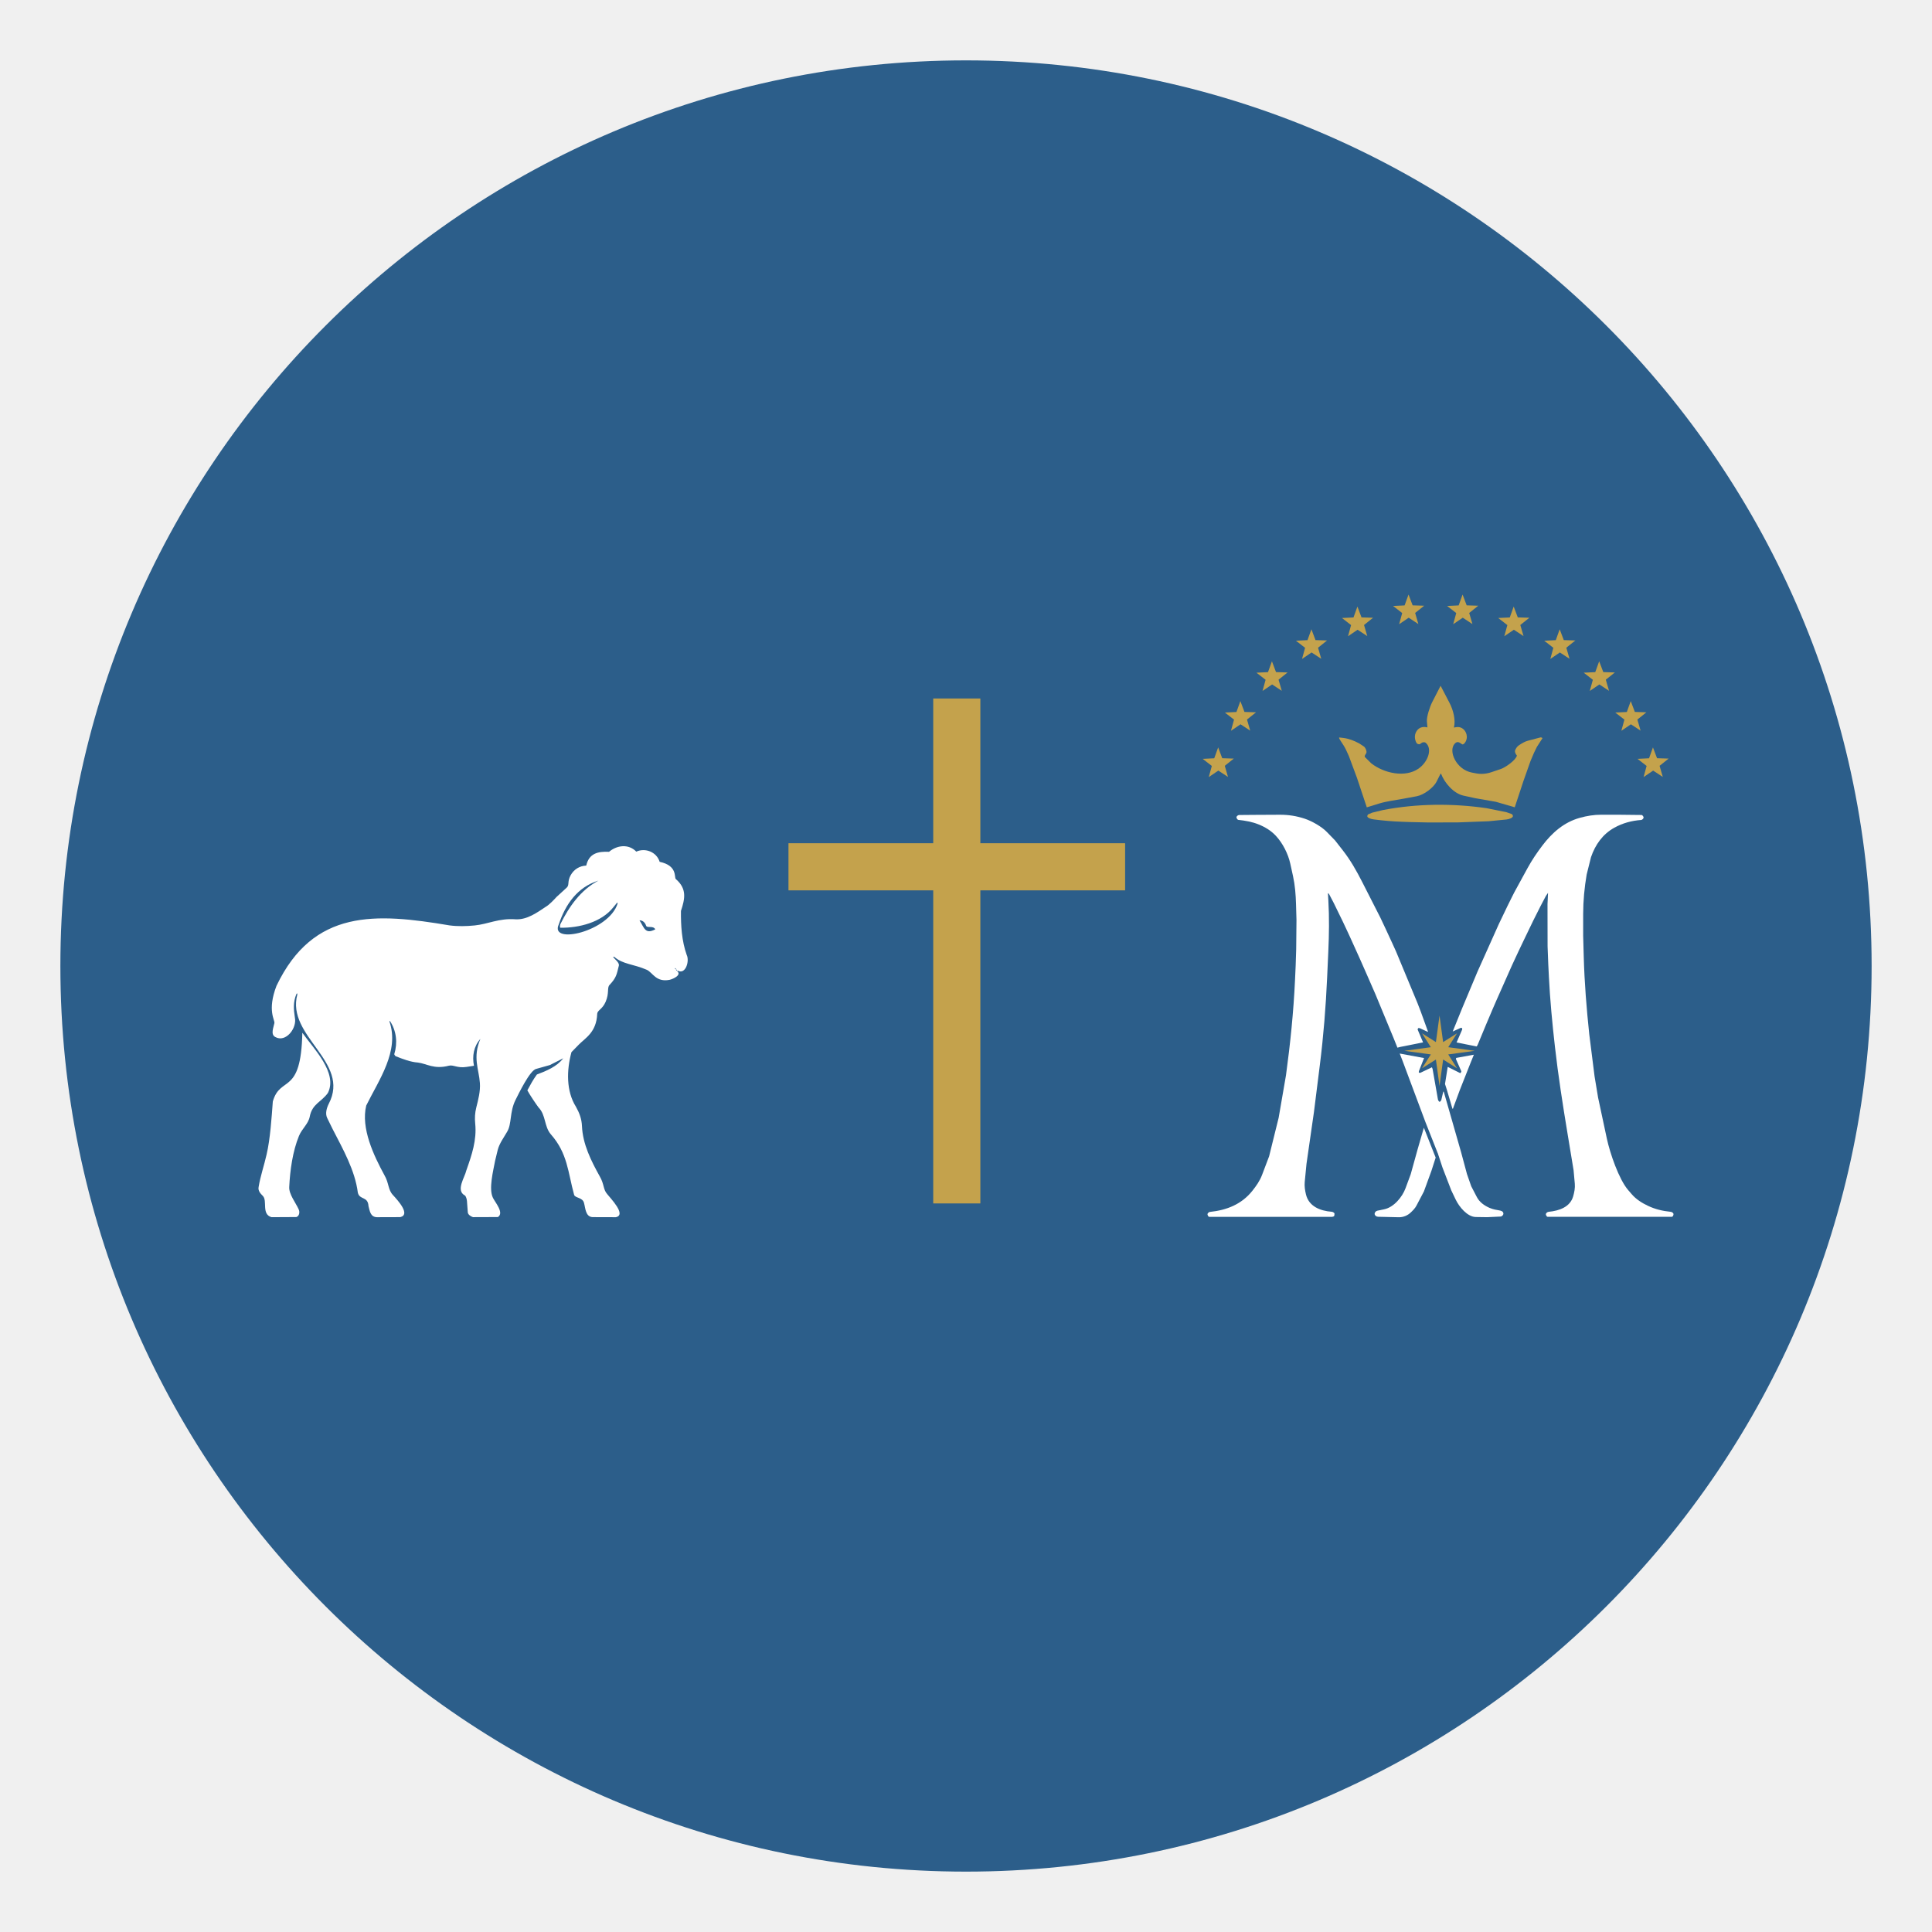
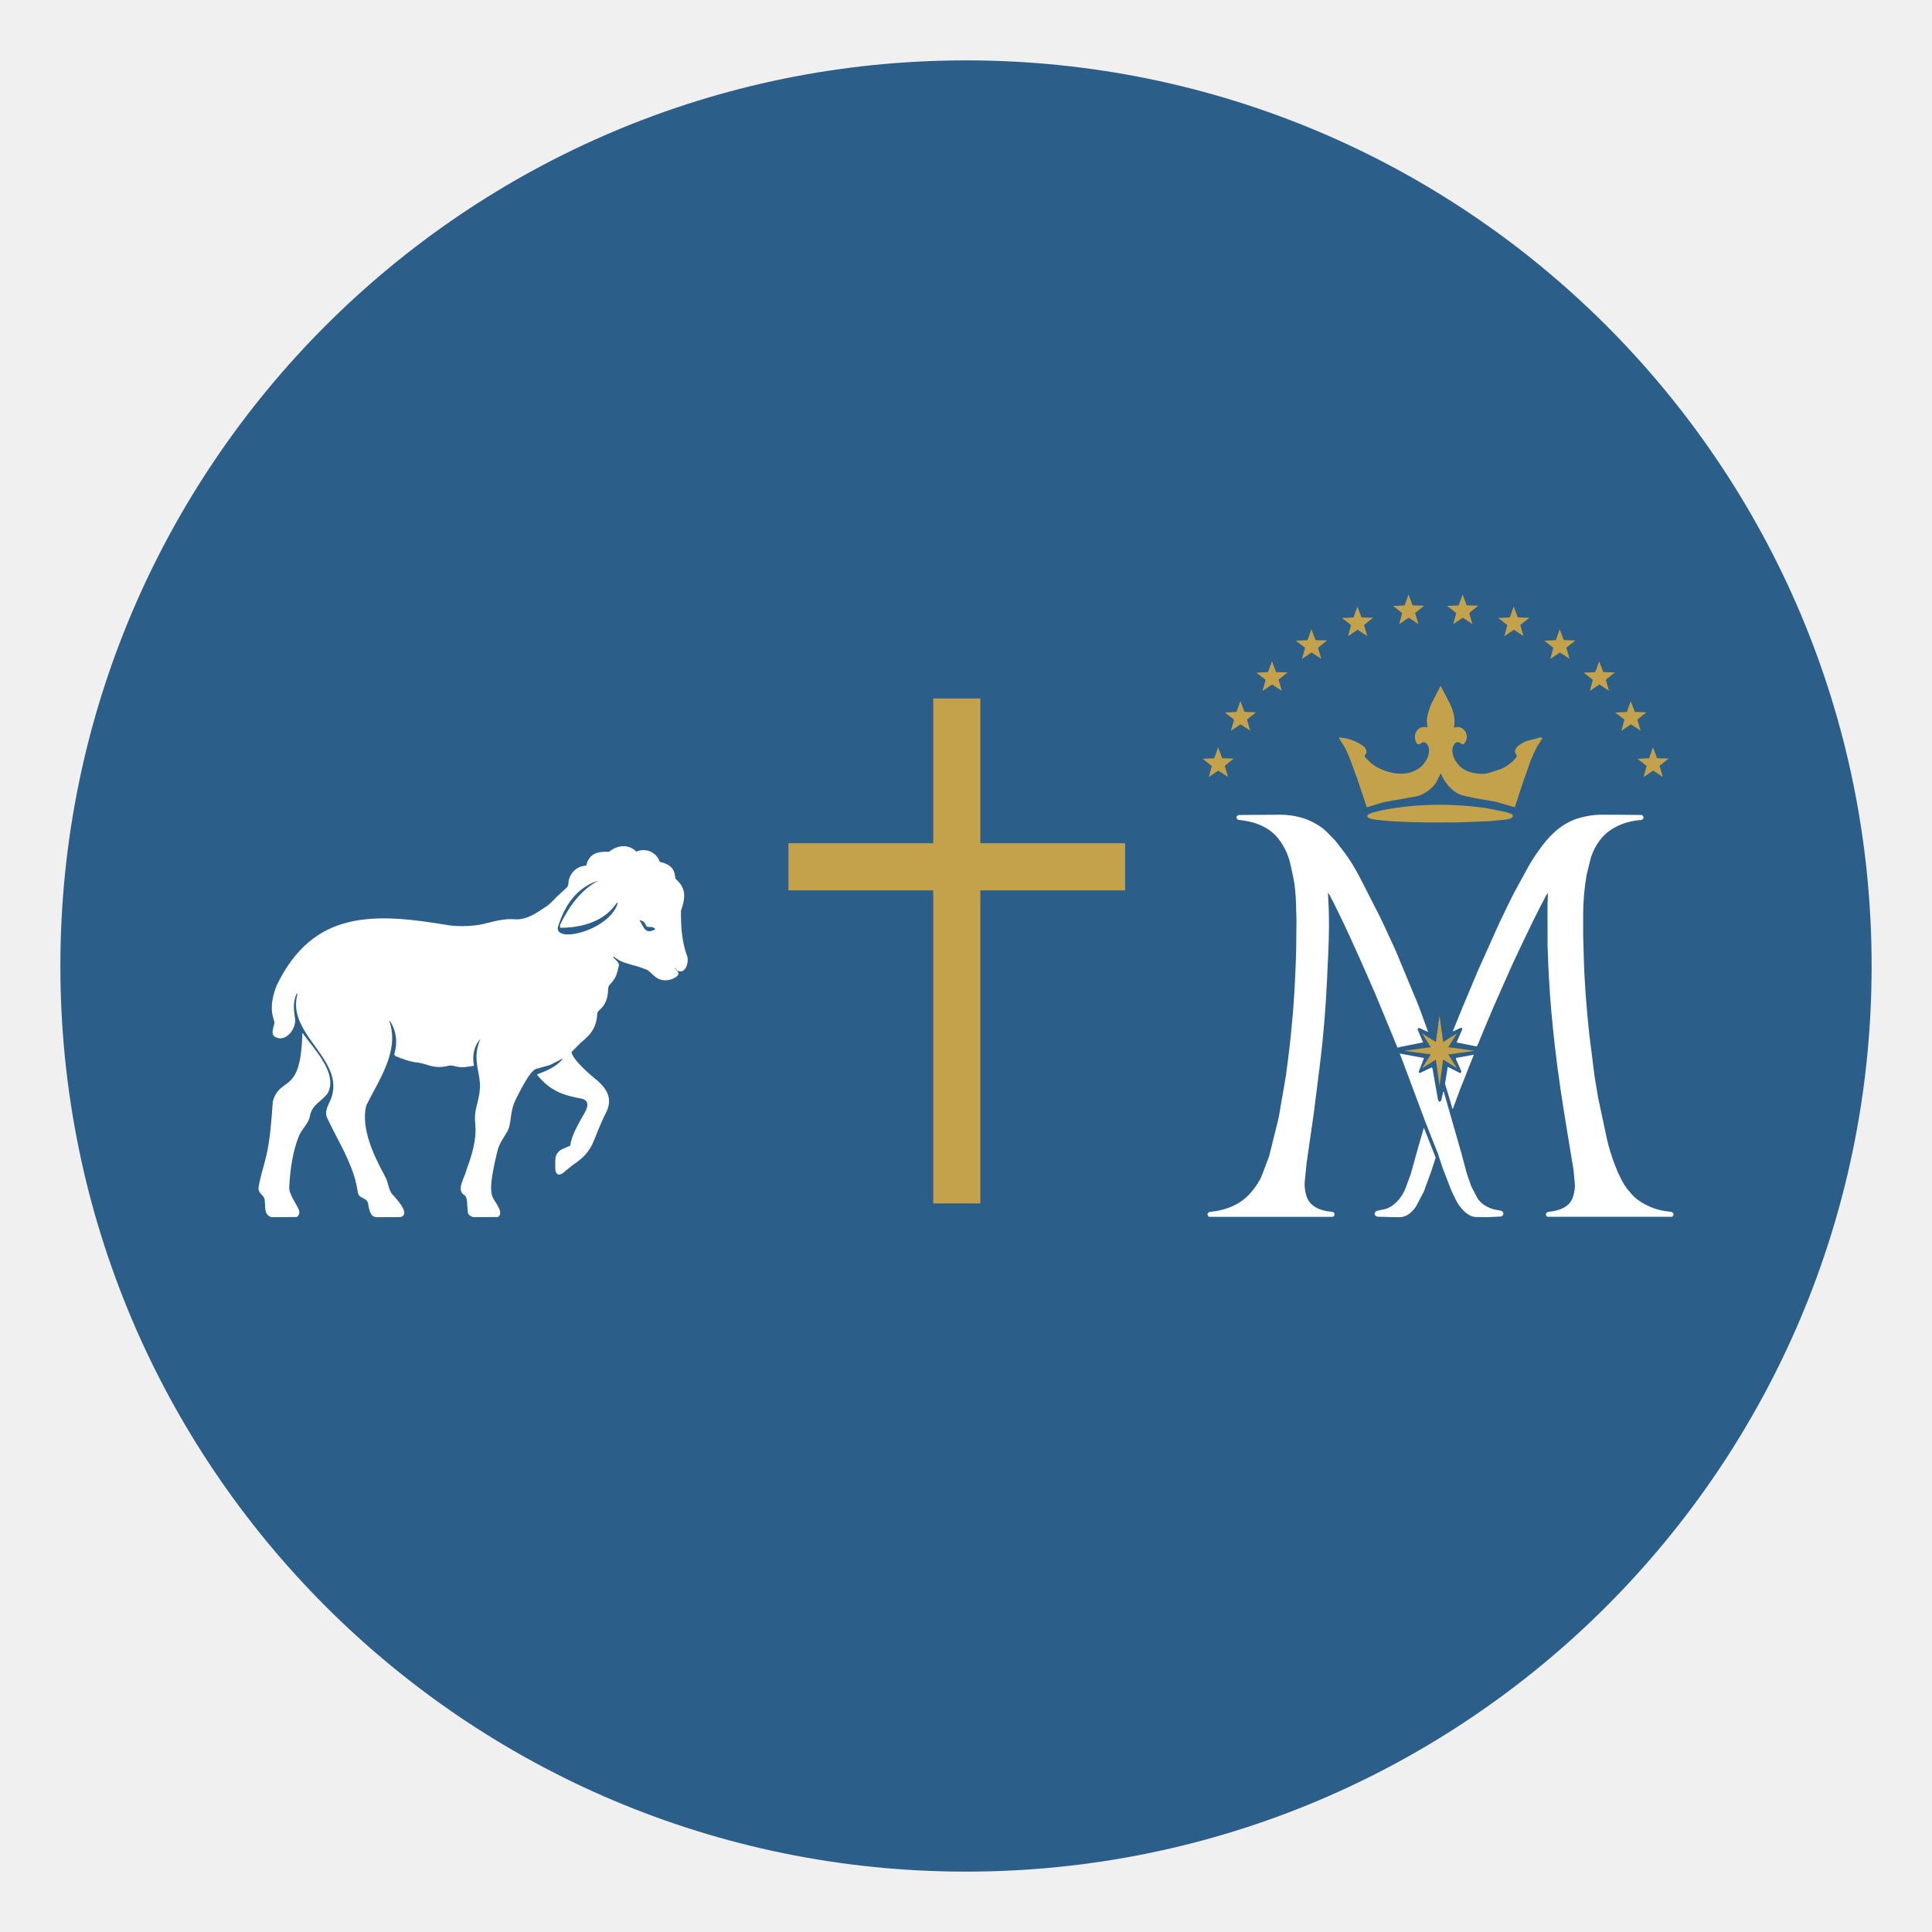
<svg xmlns="http://www.w3.org/2000/svg" id="AB6-circle-icon" viewBox="0 0 1024 1024">
  <g id="circle-primary">
    <circle id="circle-bg" cx="512" cy="512" r="480" fill="#2c5e8a" />
    <g id="circle-icons">
      <g id="lockup-m">
        <g id="crown-stars-accent">
          <path d="M761.44,414.25c-1.61,3.21-6.72,7.07-10.55,7.78l-7.36,1.36c-4.29.8-8.53,1.26-12.67,2.53l-6.43,1.98-5.22-15.65-4.29-11.54-1.58-3.44c-1.32-2.87-4.45-6.51-3.39-6.38l2.03.24c3.01.35,5.72,1.47,8.39,2.87l2.49,1.64c.76.5,1.37,1.89,1.43,2.87.07,1.06-1.58,2.04-.73,2.87l3.29,3.25c6.82,5.28,17.92,7.65,24.96,2.78,5.14-3.55,7.61-10.76,3.72-13.81-.38-.29-1.49-.22-1.87.04l-1.07.73c-.41.28-1.5-.04-1.81-.59-1.29-2.3-1.17-5.06.6-7,1.34-1.47,3.33-1.73,5.19-1.23l-.28-3.24c-.2-2.32,1.51-7.65,2.8-10.16l4.46-8.67,4.73,9.07c1.99,3.82,3.35,9.1,2.32,13.07l1.21-.21c2.7-.47,4.88,1.37,5.5,3.95.71,2.92-1.38,5.48-2.24,5.16s-2.31-2.25-4.01-.41c-3.67,3.98.87,13.79,9.02,15.36l2.31.44c2.66.51,5.46.25,8.03-.62l5.1-1.72c2.37-.8,8.05-4.76,8.47-7.14-.56-.52-1.3-1.93-.91-2.85.41-.99,1.11-1.99,1.94-2.54,1.53-1,3.04-1.98,4.77-2.43l6.74-1.78c.28-.07,1.12.26.94.54l-2.87,4.47-1.56,3.18-1.84,4.35-3.66,10.33-4.69,14.18-9.96-2.9-11.1-1.94-6.12-1.34c-5.13-1.12-10.02-6.6-11.94-11.75l-.41.52-1.88,3.75Z" fill="#c4a24c" />
          <path d="M772.54,435.89l-15.37.04-9.64-.22-4.43-.16c-5.08-.18-9.93-.59-15-1.25-1.56-.2-3.29-.81-3.41-1.6-.04-.27.24-.98.49-1.09l2.15-.89,5.53-1.35c18.01-3.48,36.97-3.65,55.12-1l10.42,2.09,2.92,1.04c.22.08.55.72.57.95.07.95-1.81,1.73-3.48,1.9l-9.36.92-16.52.63Z" fill="#c4a24c" />
          <polygon points="772.24 566.21 764.89 561.57 762.98 575.61 761.06 561.57 753.72 566.21 758.36 558.87 744.32 556.95 758.36 555.04 753.72 547.69 761.06 552.33 762.98 538.29 764.89 552.33 772.24 547.69 767.6 555.04 781.64 556.95 767.6 558.87 772.24 566.21" fill="#c4a24c" />
          <g id="Stars">
            <polygon id="Left_Star" data-name="Left Star" points="650.86 411.79 645.74 408.43 640.67 411.87 642.29 405.96 637.44 402.2 643.57 401.91 645.65 396.14 647.81 401.88 653.94 402.07 649.16 405.9 650.86 411.79" fill="#c4a24c" />
            <polygon points="662.64 387.26 657.52 383.89 652.44 387.33 654.06 381.42 649.22 377.66 655.34 377.37 657.42 371.6 659.59 377.34 665.72 377.54 660.93 381.37 662.64 387.26" fill="#c4a24c" />
            <polygon points="679.37 366.14 674.24 362.77 669.17 366.22 670.79 360.3 665.94 356.54 672.07 356.25 674.15 350.49 676.31 356.22 682.44 356.42 677.66 360.25 679.37 366.14" fill="#c4a24c" />
            <polygon points="700.29 349.18 695.17 345.82 690.1 349.26 691.72 343.35 686.87 339.59 693 339.3 695.08 333.53 697.24 339.27 703.37 339.46 698.59 343.3 700.29 349.18" fill="#c4a24c" />
            <polygon points="724.68 337.14 719.55 333.78 714.48 337.22 716.1 331.31 711.26 327.55 717.38 327.26 719.46 321.49 721.63 327.23 727.75 327.42 722.97 331.26 724.68 337.14" fill="#c4a24c" />
            <polygon points="751.77 330.77 746.64 327.4 741.57 330.84 743.19 324.93 738.35 321.17 744.47 320.88 746.55 315.11 748.72 320.85 754.84 321.04 750.06 324.88 751.77 330.77" fill="#c4a24c" />
            <polygon points="780.42 330.77 775.3 327.4 770.22 330.84 771.84 324.93 767 321.17 773.12 320.88 775.2 315.11 777.37 320.85 783.5 321.04 778.71 324.88 780.42 330.77" fill="#c4a24c" />
            <polygon points="807.51 337.14 802.38 333.78 797.31 337.22 798.93 331.31 794.09 327.55 800.21 327.26 802.29 321.49 804.46 327.23 810.59 327.42 805.8 331.26 807.51 337.14" fill="#c4a24c" />
            <polygon points="831.89 349.18 826.77 345.82 821.7 349.26 823.31 343.35 818.47 339.59 824.6 339.3 826.67 333.53 828.84 339.27 834.97 339.46 830.18 343.3 831.89 349.18" fill="#c4a24c" />
            <polygon points="852.82 366.14 847.7 362.77 842.62 366.22 844.24 360.3 839.4 356.54 845.52 356.25 847.6 350.49 849.77 356.22 855.9 356.42 851.11 360.25 852.82 366.14" fill="#c4a24c" />
            <polygon points="869.55 387.26 864.42 383.89 859.35 387.33 860.97 381.42 856.13 377.66 862.25 377.37 864.33 371.6 866.5 377.34 872.62 377.54 867.84 381.37 869.55 387.26" fill="#c4a24c" />
            <polygon id="Right_Star" data-name="Right Star" points="881.32 411.79 876.2 408.43 871.13 411.87 872.74 405.96 867.9 402.2 874.03 401.91 876.1 396.14 878.27 401.88 884.4 402.07 879.61 405.9 881.32 411.79" fill="#c4a24c" />
          </g>
        </g>
        <g id="m-letterform">
          <g>
            <path d="M820.93,517.33l-.32-6.43-.36-9.34-.04-22.33.28-6.01-1.14,1.65-2.9,5.52-3.75,7.46-4.85,10.04-2.8,5.88-1.59,3.4-2.17,4.68-8.01,18.04-2.17,4.99-3.43,8.09-4.47,10.77c-.1.23-.45.8-.53.9l-3.89-.77-6.78-1.34,2.93-6.74c.08-.19.11-.81-.03-.86l-.58-.19-4.37,1.99,5.04-12.41,8.08-19.27,11.33-25.28,4.54-9.47,2.26-4.56,1.47-2.91,6.92-12.66c2.33-4.26,4.95-8.14,7.88-12.01,5.18-6.83,11.46-12.35,19.81-14.68,3.76-1.05,7.53-1.67,11.42-1.66h8.5s12.81.14,12.81.14c.51,0,1.14.88,1.12,1.39-.02.46-.72,1.21-1.26,1.25-5.12.37-9.83,1.65-14.28,4.12-6.14,3.4-10.08,9-12.34,15.61l-2.3,9.21c-1.18,6.96-1.84,13.83-1.85,20.92v11.5s.31,11.23.31,11.23c.39,13.8,1.47,27.23,2.92,40.98l2.82,22.36,1.86,11.21,4.64,21.72c1.64,7.7,6.37,21.57,11.27,27.27l1.88,2.18c2.36,2.74,5.4,4.67,8.68,6.22,3.83,1.8,7.77,2.75,12.05,3.16.56.05,1.2.52,1.4.93s-.17,1.71-.85,1.71h-65.8c-.54,0-1.04-1.09-.94-1.49.15-.55.79-1.09,1.48-1.16,5.7-.54,11.36-2.59,12.97-8.15.62-2.15,1.08-4.45.88-6.7l-.65-7.19-3.23-19.57c-2.53-15.35-4.9-30.39-6.65-45.85-1.42-12.52-2.59-24.75-3.23-37.51Z" fill="#fff" />
            <path d="M766.75,577.24l-.87-2.7,1.44-9.07,6.54,3.27c.36.18.83-.93.62-1.06l-2.82-6.39.15-.57,7.11-1.29,2.26-.41-1.84,4.54-5.62,14.22-3.44,9.32-.23.63c-.05.12-.29-.25-.33-.41l-1.28-4.36-1.68-5.71Z" fill="#fff" />
            <path d="M703.83,473.37l.23,4c.51,9.05.38,17.92-.03,26.99l-.62,13.74c-.7,15.62-1.93,30.93-3.87,46.43l-3.12,24.88-3.95,27.44-.94,9.66c-.21,2.19.15,4.41.65,6.53,1.49,6.3,7.44,8.78,13.76,9.23.5.04,1.41.6,1.38,1.05s-.08.91-.16,1.14c-.1.29-.86.5-1.33.5h-64.87c-.57,0-1.04-1.09-.96-1.5s.7-1.06,1.22-1.11c9-.93,16.81-4.04,22.48-11.1,2.1-2.62,4.01-5.33,5.2-8.47l3.76-9.92,5.05-20.41,3.89-22.53c2.3-16.9,4.01-33.57,4.79-50.58l.34-7.51.28-8.7.15-15.52-.24-8.41c-.15-5.04-.52-9.96-1.6-14.87l-1.45-6.61c-1.13-5.16-4-10.83-7.64-14.73-2.55-2.73-5.72-4.66-9.17-6.04s-6.95-1.99-10.73-2.4c-.46-.05-1.05-1.01-.98-1.46.08-.5.85-1.12,1.4-1.12l8.14-.07,13.48-.07c4.51-.02,8.9.67,13.18,2.1,3.82,1.27,8.96,4.21,11.64,6.97l4.44,4.57,4.1,5.25c4.07,5.21,7.25,10.83,10.27,16.76l9.63,18.91,2.99,6.35,3.24,7.01,2.05,4.51,11.39,27.41,1.74,4.52,3.89,10.74-.93-.35-3.31-1.55c-.18-.09-.67-.16-.83-.16-.22,0-.55.66-.46.87l2.61,6.16.25.59s-.25.05-.48.09l-5.64,1.13-6.02,1.19-1.45.39-2.02-5.03-9.72-23.48-4.17-9.54-4.28-9.69-4.94-10.91-1.58-3.41-2.28-4.85-4.8-9.84-2.47-4.71c-.05-.09-.62-.49-.55-.43Z" fill="#fff" />
          </g>
          <g>
            <path d="M796.82,643.09c-.41-2.14-3.23-1.11-7.35-2.9-2.78-1.21-5.32-3.04-6.71-5.72l-2.98-5.73-2.25-6.45-3.1-11.53-9.19-32.09c-.07-.04-.19-.1-.27-.13l-1.06,4.52c-.06.27-.69.97-.91.93-.35-.06-.8-.88-.87-1.29l-2.1-11.95-.73-4.17c-.04-.2-.3-.84-.35-.89l-6.09,2.9c-.2.1-.84,0-.86-.17-.01-.11-.01-.54.05-.71l2.73-6.92-12.9-2.39,1.52,3.9,12.09,32.36h0s6.49,16.44,6.49,16.44c.06,0,.09,0,.04.02l2.52,7.67,4.67,12.13,2.31,4.83c1.91,3.99,6.25,9.22,10.67,9.29l6.02.09,7.16-.34c.76-.04,1.59-.93,1.44-1.71Z" fill="#fff" />
            <path d="M764.98,578.54h0c-.09-.05-.06-.03,0,0Z" fill="#fff" />
          </g>
          <path d="M760.34,612.06h0s-5.66-14.34-5.66-14.34l-3.33,11.5-3.64,13.13-2.77,7.49c-1.73,4.67-6.23,10.06-11.26,11.1l-3.64.75c-.81.17-1.52.97-1.45,1.76.07.82.92,1.44,1.83,1.46l10.91.25c2.42.06,4.73-.91,6.44-2.55,1.12-1.08,2.25-2.2,2.97-3.58l3.96-7.54,3.98-10.91,2.26-7.04-.58-1.47Z" fill="#fff" />
        </g>
      </g>
      <g id="lockup-lamb">
-         <path d="M324.95,507.23c.82,1.14,3.39,2.93,3.07,4.53-1.19,4.85-1.35,6.43-4.96,10.29-1.42,1.52-.03,4.25-2.08,8.98-1.74,4-4.37,4.36-4.45,6.38-.41,9.77-6.33,12.76-9.78,16.29l-3.86,3.95c-2.66,9.74-2.78,20.74,2.35,28.92,1.84,3.26,3.05,6.46,3.21,10.23.41,9.66,4.85,18.46,9.45,26.74,2.4,4.14,1.74,6.87,3.91,9.33,1.67,2.17,10.45,11.09,4.59,12.27,0,0-12.35-.04-12.35-.04-3.77-.19-3.75-4.88-4.51-7.5-.71-3.04-4.82-2.55-5.26-4.37-3.26-11.81-3.39-21.95-12.34-32.04-3.58-4.17-2.55-10.22-6.54-14.26-1.58-2.14-4.63-6.68-5.89-9.02,1.64-3.04,3.06-5.68,5.05-8.4,4.99-1.88,10.66-4.19,13.95-8.59l-7.07,3.58-7.26,2.04c-3.33.75-9.28,13.15-10.97,16.5-3.17,6.39-1.89,12.62-4.42,16.81-1.71,2.98-4.14,6.26-4.98,9.62,0,0-1.4,5.78-1.4,5.78-.95,5.2-3.51,14.88-1.14,19.62,1.15,2.42,6.09,7.99,2.63,10.19l-13.22.05c-1.14-.34-2.66-1.36-2.74-2.55l-.44-5.95c-.06-.86-.47-2.57-1.13-3.01-4.96-2.63.02-9.63.8-13.26,2.88-8.18,5.59-16.01,4.7-24.82-.29-2.89-.15-5.65.56-8.48,1.06-4.24,2.23-8.59,1.93-12.98-.51-7.4-3.94-13.59.26-23.42-3.51,3.87-4.44,9.11-3.41,14.24l-4.03.62c-4.77.73-6.89-1.27-9.31-.65-7.85,2.04-11.65-1.09-16.39-1.68-3.91-.27-8.09-1.9-11.7-3.32-.32-.12-.79-.86-.82-1.07,1.88-6.09,1.15-12.44-2.29-17.64l-.29.18c5.51,15.7-5.61,31.13-12.27,44.64-2.9,11.99,3.89,26.35,9.67,36.96,2.42,4.16,1.8,7.65,4.52,10.51,2.63,2.86,9.4,10.31,3.87,11.67,0,0-12.45.04-12.45.04-3.42-.13-3.75-3.37-4.41-5.87-.29-5.36-4.72-3.15-5.65-7.14-1.5-11.87-7.96-23.18-13.33-33.64,0,0-2.91-5.92-2.91-5.92-1.14-2.33-.31-5.24.81-7.5,11.75-22.36-22.62-35.71-16.64-57.95-.01-.73-.2-.86-.54-.13-1.71,4.17-1.43,7.98-.78,12.23,1.3,5.7-4.8,13.57-10.37,10.41-2.67-1.36-.83-5.25-.47-7.36.38-1.63-3.96-6.6,1.13-19.8,19.57-40.84,52.7-38.57,91.72-31.99,4.42.58,8.83.46,13.28.03,7.05-.68,12.84-3.93,21.74-3.26,6.09.31,11.33-3.55,16.15-6.75,1.54-.85,4.35-3.76,5.52-5.09,0,0,5.38-4.93,5.38-4.93,1.61-1.47.17-3.11,2.13-6.62,1.73-3.1,4.72-4.93,8.24-5.08,1.47-6.52,6.23-7.58,12.08-7.3,4.16-3.5,10.32-4.36,14.44-.1,4.84-2.14,10.77.18,12.39,5.4,9.55,2.04,7.62,8.13,8.54,9.11,5.93,5.11,4.95,10.33,2.75,16.91-.09,7.82.43,15.94,3.05,23.34,1.58,3.15-.52,10.47-4.65,8.38l-.52.06c2.74,2.18-1.93,4.25-3.88,4.75-7.24,1.41-8.9-3.79-12.07-5.3-7.1-3.12-12.82-2.88-17.35-6.96l-.54.15ZM325.04,480.93c-6.35,7.95-18.1,10.91-27.98,10.79-.42.03-.25-1.55-.02-1.96,4.65-9.35,10.74-18.04,20.16-23.02-11.1,3.41-17.48,12.53-21.03,23.18-5.08,11.03,26.51,3.86,31.17-11.01l-.16-.6-2.15,2.62ZM342.42,490.58c-.52-1.66-1.9-2.85-3.47-2.78,2.47,3.82,2.92,7.66,8.37,4.76-1.21-2.2-4.42-.44-4.9-1.98ZM325.14,506.6l-.46-.04.46.04ZM358.44,513.6l-.83-.56.43.78.4-.22ZM358.64,513.86l-.32.33.25.23.31-.29-.24-.27Z" fill="#fff" />
+         <path d="M324.95,507.23c.82,1.14,3.39,2.93,3.07,4.53-1.19,4.85-1.35,6.43-4.96,10.29-1.42,1.52-.03,4.25-2.08,8.98-1.74,4-4.37,4.36-4.45,6.38-.41,9.77-6.33,12.76-9.78,16.29l-3.86,3.95C303.616,561.088 309.377,566.849 316.468,572.61 C323.115,578.372 324.445,583.69 320.899,590.337 C317.797,596.541 316.025,601.859 313.809,606.734 C311.15,612.052 307.604,614.711 303.173,617.813 L298.298,621.802 Q294.753,624.018 294.309,619.586 L294.309,615.154 Q294.309,610.723 298.298,608.95 L302.286,607.177 C302.73,602.303 306.275,596.098 309.82,589.894 Q313.366,583.69 308.491,582.36 C298.741,580.587 291.65,578.372 284.560,569.510 c4.99-1.88,10.66-4.19,13.95-8.59l-7.07,3.58-7.26,2.04c-3.33.75-9.28,13.15-10.97,16.5-3.17,6.39-1.89,12.62-4.42,16.81-1.71,2.98-4.14,6.26-4.98,9.62,0,0-1.4,5.78-1.4,5.78-.95,5.2-3.51,14.88-1.14,19.62,1.15,2.42,6.09,7.99,2.63,10.19l-13.22.05c-1.14-.34-2.66-1.36-2.74-2.55l-.44-5.95c-.06-.86-.47-2.57-1.13-3.01-4.96-2.63.02-9.63.8-13.26,2.88-8.18,5.59-16.01,4.7-24.82-.29-2.89-.15-5.65.56-8.48,1.06-4.24,2.23-8.59,1.93-12.98-.51-7.4-3.94-13.59.26-23.42-3.51,3.87-4.44,9.11-3.41,14.24l-4.03.62c-4.77.73-6.89-1.27-9.31-.65-7.85,2.04-11.65-1.09-16.39-1.68-3.91-.27-8.09-1.9-11.7-3.32-.32-.12-.79-.86-.82-1.07,1.88-6.09,1.15-12.44-2.29-17.64l-.29.18c5.51,15.7-5.61,31.13-12.27,44.64-2.9,11.99,3.89,26.35,9.67,36.96,2.42,4.16,1.8,7.65,4.52,10.51,2.63,2.86,9.4,10.31,3.87,11.67,0,0-12.45.04-12.45.04-3.42-.13-3.75-3.37-4.41-5.87-.29-5.36-4.72-3.15-5.65-7.14-1.5-11.87-7.96-23.18-13.33-33.64,0,0-2.91-5.92-2.91-5.92-1.14-2.33-.31-5.24.81-7.5,11.75-22.36-22.62-35.71-16.64-57.95-.01-.73-.2-.86-.54-.13-1.71,4.17-1.43,7.98-.78,12.23,1.3,5.7-4.8,13.57-10.37,10.41-2.67-1.36-.83-5.25-.47-7.36.38-1.63-3.96-6.6,1.13-19.8,19.57-40.84,52.7-38.57,91.72-31.99,4.42.58,8.83.46,13.28.03,7.05-.68,12.84-3.93,21.74-3.26,6.09.31,11.33-3.55,16.15-6.75,1.54-.85,4.35-3.76,5.52-5.09,0,0,5.38-4.93,5.38-4.93,1.61-1.47.17-3.11,2.13-6.62,1.73-3.1,4.72-4.93,8.24-5.08,1.47-6.52,6.23-7.58,12.08-7.3,4.16-3.5,10.32-4.36,14.44-.1,4.84-2.14,10.77.18,12.39,5.4,9.55,2.04,7.62,8.13,8.54,9.11,5.93,5.11,4.95,10.33,2.75,16.91-.09,7.82.43,15.94,3.05,23.34,1.58,3.15-.52,10.47-4.65,8.38l-.52.06c2.74,2.18-1.93,4.25-3.88,4.75-7.24,1.41-8.9-3.79-12.07-5.3-7.1-3.12-12.82-2.88-17.35-6.96l-.54.15ZM325.04,480.93c-6.35,7.95-18.1,10.91-27.98,10.79-.42.03-.25-1.55-.02-1.96,4.65-9.35,10.74-18.04,20.16-23.02-11.1,3.41-17.48,12.53-21.03,23.18-5.08,11.03,26.51,3.86,31.17-11.01l-.16-.6-2.15,2.62ZM342.42,490.58c-.52-1.66-1.9-2.85-3.47-2.78,2.47,3.82,2.92,7.66,8.37,4.76-1.21-2.2-4.42-.44-4.9-1.98ZM325.14,506.6l-.46-.04.46.04ZM358.44,513.6l-.83-.56.43.78.4-.22ZM358.64,513.86l-.32.33.25.23.31-.29-.24-.27Z" fill="#fff" />
        <path d="M158.27,640.92c.7,1.3.48,3.62-1.2,4.14l-13.19.07c-5.45-1.62-1.97-8.71-4.6-11.3-1.32-1.29-2.6-2.78-2.21-4.67.94-5.81,2.94-11.49,4.22-17.2,1.92-8.09,2.69-19.77,3.31-28.17,4.03-13.99,14.96-2.77,15.64-36.4,5.97,8.4,18.88,21.18,13.56,31.88-3.49,4.91-8.3,5.66-9.64,12.61-.73,3.79-4.13,6.36-5.7,10.18-3.33,8.12-4.74,18.17-5.16,27.09-.24,3.74,3.52,8.5,4.97,11.75Z" fill="#fff" />
      </g>
      <polygon id="lockup-cross" points="596.33 446.93 519.61 446.93 519.61 370.21 494.63 370.21 494.63 446.93 417.91 446.93 417.91 471.91 494.63 471.91 494.63 637.84 519.61 637.84 519.61 471.91 596.33 471.91 596.33 446.93" fill="#c4a24c" />
    </g>
  </g>
</svg>
